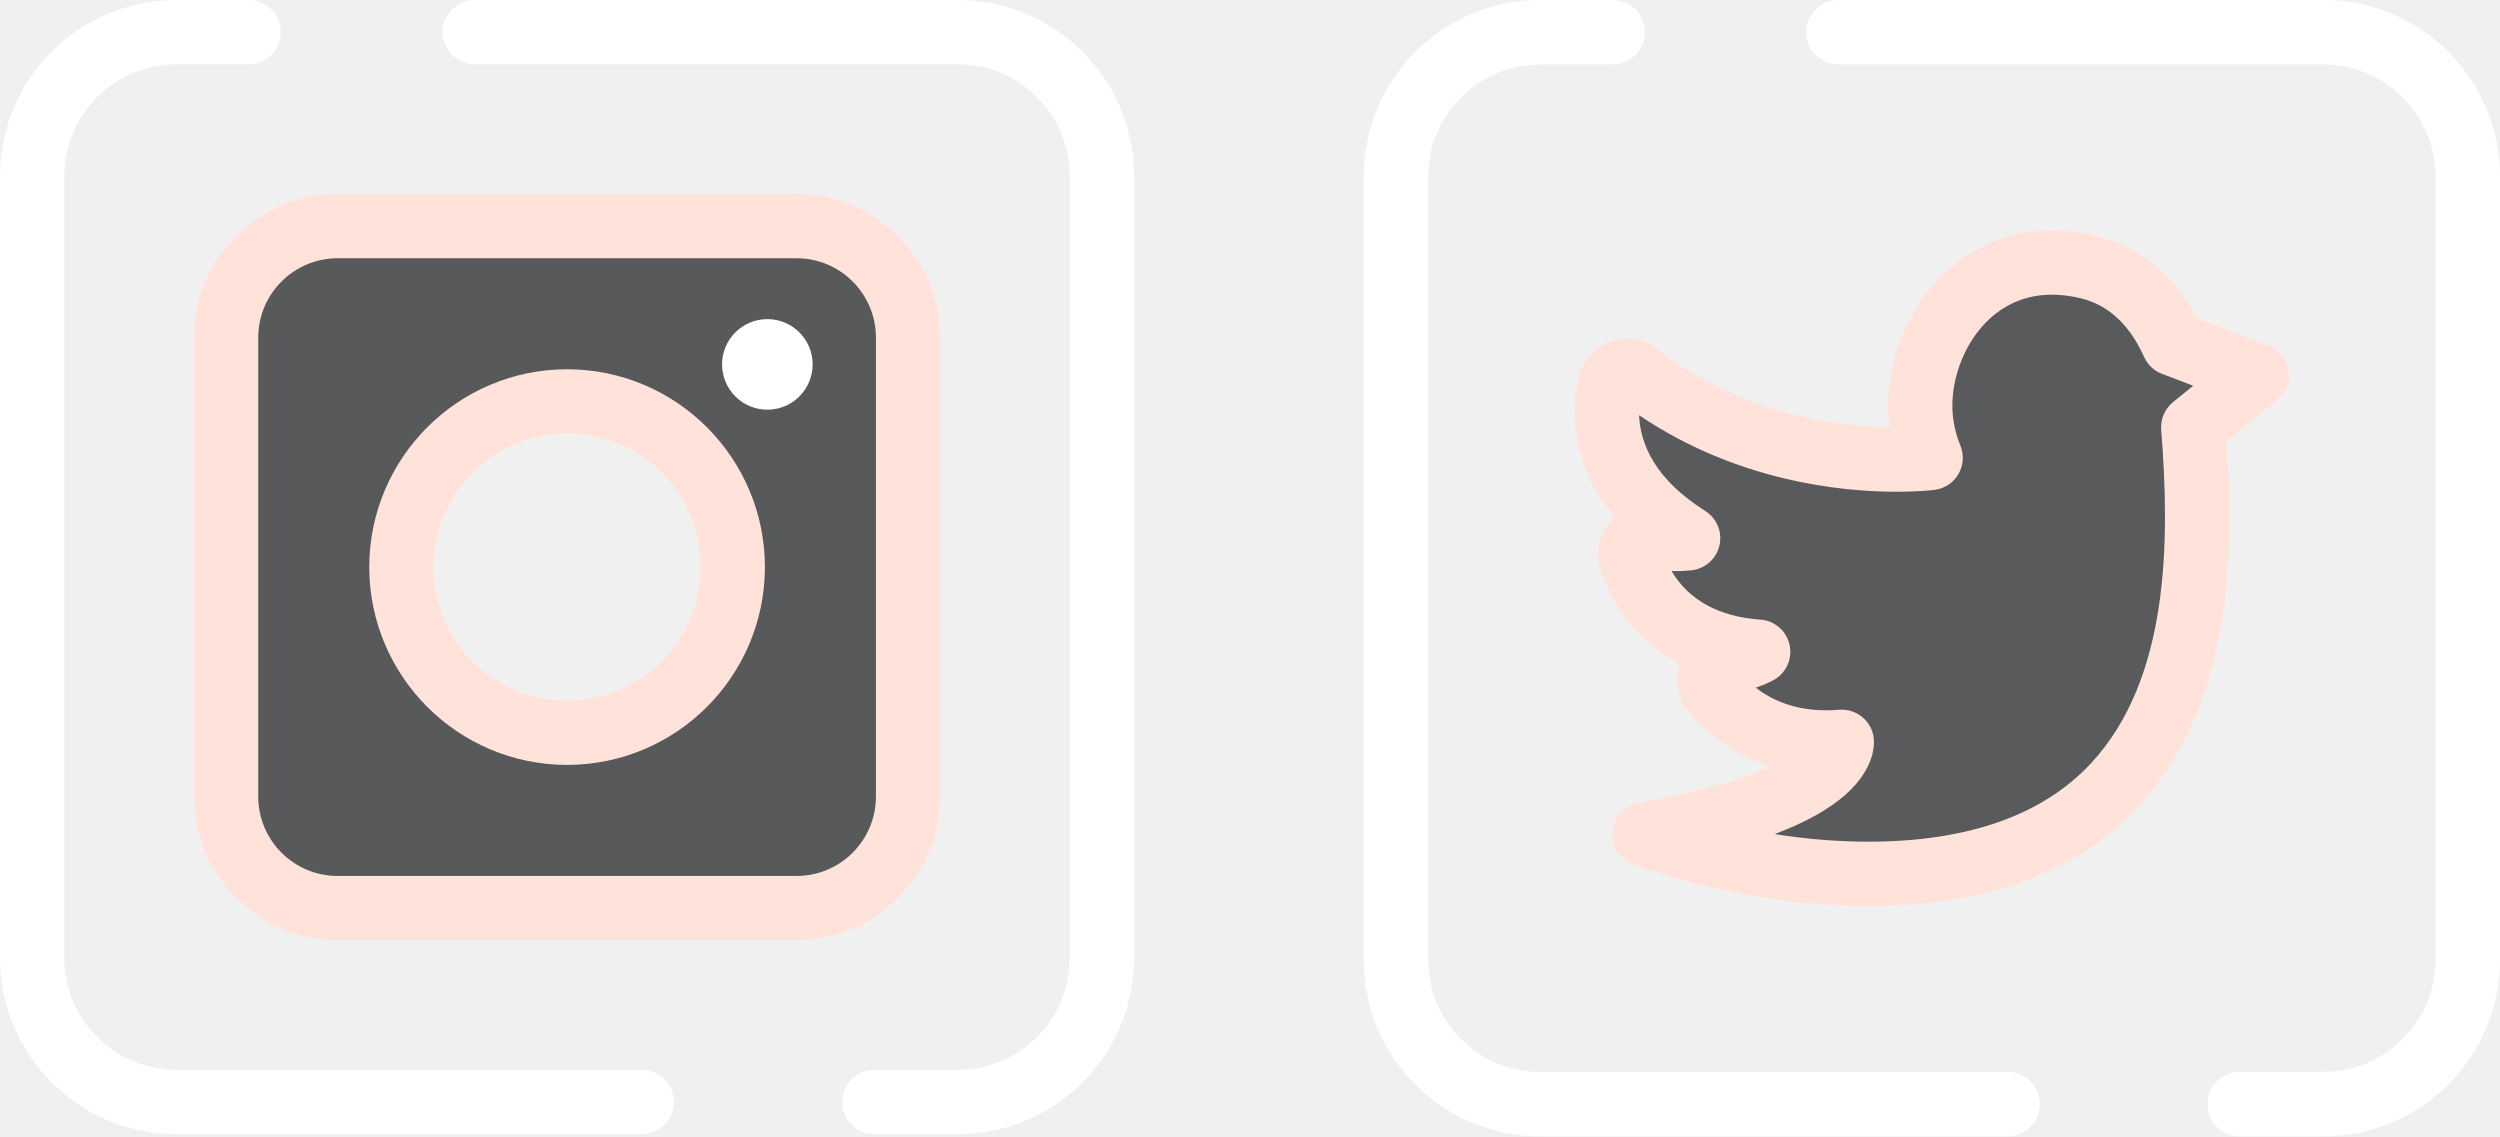
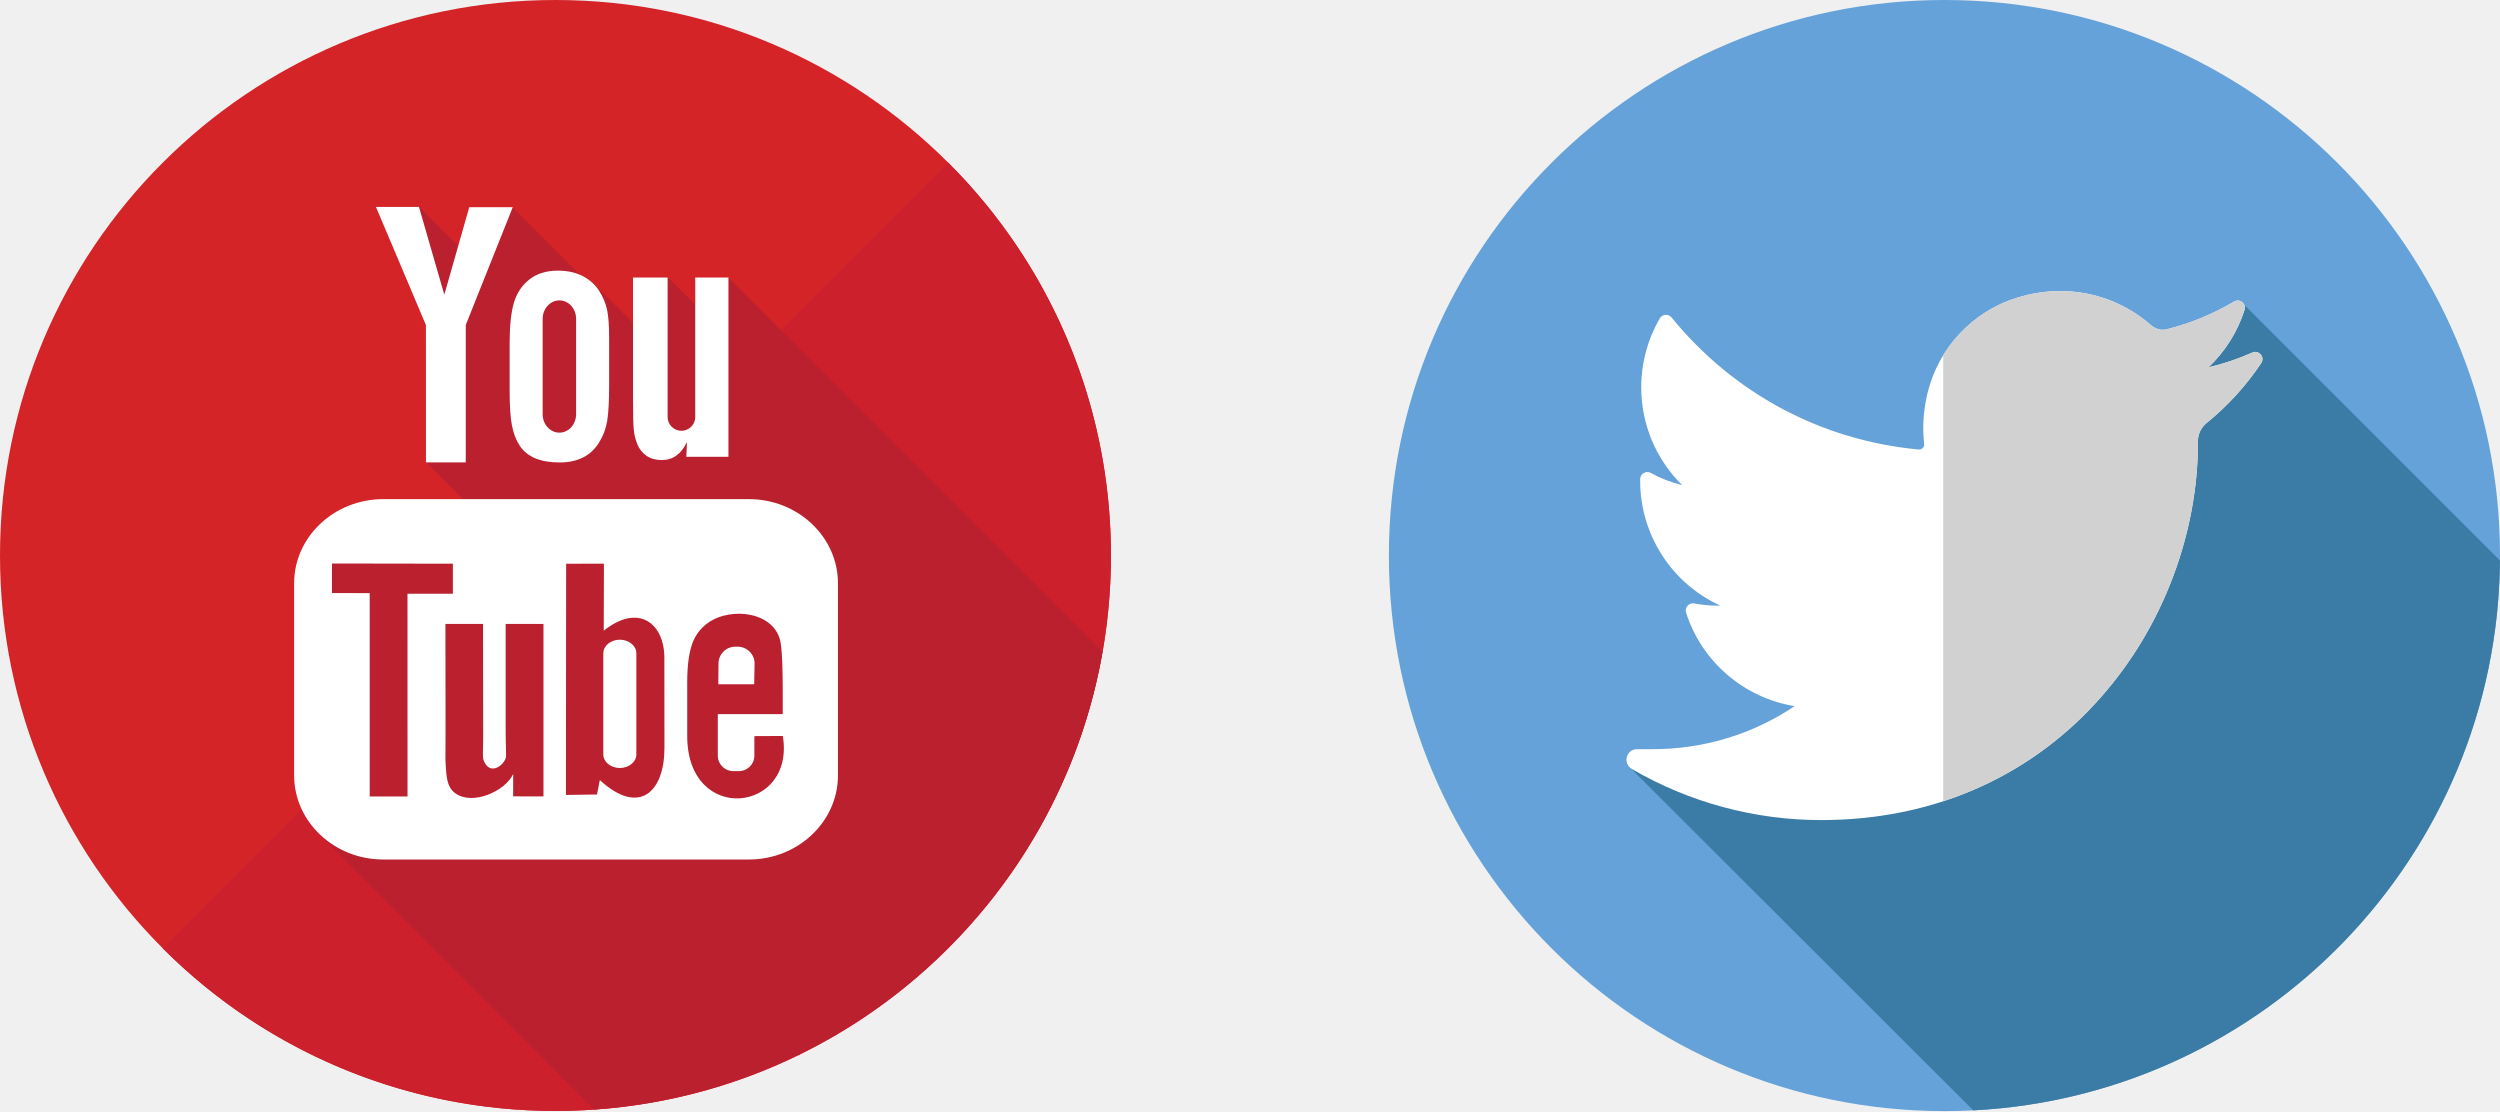
- <svg xmlns="http://www.w3.org/2000/svg" width="88" height="40" viewBox="0 0 88 40">
-   <g fill="none" fill-rule="evenodd">
-     <path d="M81.786 40h-2.95a1.135 1.135 0 1 1 0-2.27h2.95a3.95 3.95 0 0 0 3.945-3.944V6.214a3.95 3.95 0 0 0-3.945-3.945H64.747a1.135 1.135 0 1 1 0-2.269h17.04A6.22 6.22 0 0 1 88 6.214v27.572A6.22 6.22 0 0 1 81.786 40zm-11.154 0H54.214A6.22 6.22 0 0 1 48 33.786V6.214A6.22 6.22 0 0 1 54.214 0h2.553a1.135 1.135 0 1 1 0 2.27h-2.553a3.95 3.95 0 0 0-3.945 3.944v27.572a3.95 3.95 0 0 0 3.945 3.945h16.418a1.135 1.135 0 1 1 0 2.269z" fill="#FFF" />
-     <path d="M79.441 13.217L76.506 12.1c-.622-1.392-1.637-2.387-3.038-2.713-4.1-.953-6.262 2.893-5.821 5.63.062.386.166.755.309 1.102-.367.044-5.721.6-10.323-2.946a.618.618 0 0 0-.98.377c-.253 1.254-.188 3.536 2.768 5.397 0 0-.586.07-1.316-.045a.62.62 0 0 0-.687.815c.414 1.202 1.524 3.02 4.469 3.227 0 0-.428.246-1.205.371a.618.618 0 0 0-.383.997c.703.868 2.102 2.004 4.53 1.804 0 0 .173 2.01-6.945 3.252 0 0 3.577 1.395 7.867 1.395 11.902 0 11.908-9.949 11.454-15.725l2.236-1.82z" fill="#595A5B" />
-     <path d="M65.751 31.897c-2.329 0-4.446-.397-5.811-.73a25 25 0 0 1-1.781-.503c-.783-.254-1.348-.438-1.407-1.211a1.134 1.134 0 0 1 .937-1.203c2.294-.4 3.723-.865 4.61-1.27a5.956 5.956 0 0 1-2.882-1.955 1.755 1.755 0 0 1-.297-1.659c-1.682-.866-2.442-2.312-2.775-3.28a1.758 1.758 0 0 1 .484-1.876c-1.618-1.939-1.476-3.958-1.29-4.885.166-.82.89-1.414 1.725-1.414.386 0 .753.125 1.061.363 2.979 2.295 6.304 2.729 8.178 2.764-.226-1.72.343-3.613 1.505-4.976a5.468 5.468 0 0 1 4.22-1.958c.486 0 .99.06 1.497.177 1.55.36 2.789 1.365 3.604 2.918l2.516.959a1.135 1.135 0 0 1 .312 1.94l-1.777 1.446c.288 4.246.108 9.382-3.1 12.852-2.147 2.323-5.353 3.5-9.529 3.5zm-3.283-2.537a21.24 21.24 0 0 0 3.283.268c3.517 0 6.163-.933 7.864-2.773 2.761-2.988 2.765-7.837 2.46-11.729-.03-.371.125-.733.414-.969l.712-.579-1.099-.419a1.135 1.135 0 0 1-.632-.597c-.511-1.145-1.271-1.841-2.259-2.07a4.362 4.362 0 0 0-.983-.12c-1.243 0-2.041.632-2.492 1.16-.767.9-1.147 2.197-.97 3.303.048.294.128.581.24.853a1.134 1.134 0 0 1-.916 1.556c-.127.016-.6.066-1.323.066-1.956 0-5.622-.365-9.071-2.694.043 1.026.568 2.26 2.329 3.37a1.135 1.135 0 0 1-.469 2.086 5.293 5.293 0 0 1-.719.029c.618 1.032 1.667 1.607 3.13 1.71a1.135 1.135 0 0 1 .485 2.115c-.06.035-.283.156-.65.28.56.435 1.361.797 2.474.797.15 0 .304-.006.46-.019.622-.051 1.17.41 1.223 1.033.023.263 0 1.192-1.237 2.154-.564.438-1.317.835-2.254 1.189z" fill="#FFE3DB" />
-     <path d="M30.776 39.922a1.132 1.132 0 0 1 0-2.265h2.944a3.941 3.941 0 0 0 3.937-3.937V6.202a3.941 3.941 0 0 0-3.937-3.937H16.715a1.132 1.132 0 0 1 0-2.265H33.72a6.209 6.209 0 0 1 6.202 6.202V33.72a6.209 6.209 0 0 1-6.202 6.202h-2.944zm-8.188 0H6.202A6.209 6.209 0 0 1 0 33.72V6.202A6.209 6.209 0 0 1 6.202 0H8.75a1.132 1.132 0 0 1 0 2.265H6.202a3.941 3.941 0 0 0-3.937 3.937V33.72a3.941 3.941 0 0 0 3.937 3.937h16.386a1.132 1.132 0 0 1 0 2.265z" fill="#FFF" />
-     <path d="M28.039 7.958H11.883a3.926 3.926 0 0 0-3.926 3.925V28.04a3.926 3.926 0 0 0 3.926 3.926H28.04a3.926 3.926 0 0 0 3.926-3.926V11.883a3.925 3.925 0 0 0-3.926-3.925zM19.96 25.792a5.83 5.83 0 1 1 0-11.662 5.83 5.83 0 0 1 0 11.662z" stroke="#FFF" fill="#58595A" />
-     <g transform="translate(6.784 6.784)">
-       <path d="M21.255 26.313H5.1a5.064 5.064 0 0 1-5.058-5.058V5.1A5.064 5.064 0 0 1 5.1.04h16.155a5.064 5.064 0 0 1 5.058 5.06v16.155a5.064 5.064 0 0 1-5.058 5.058zM5.1 2.306A2.796 2.796 0 0 0 2.306 5.1v16.155A2.796 2.796 0 0 0 5.1 24.05h16.155a2.796 2.796 0 0 0 2.794-2.794V5.1a2.796 2.796 0 0 0-2.794-2.794H5.1zm8.077 17.835a6.971 6.971 0 0 1-6.963-6.964 6.971 6.971 0 0 1 6.963-6.963 6.971 6.971 0 0 1 6.964 6.963 6.971 6.971 0 0 1-6.964 6.964zm0-11.662a4.704 4.704 0 0 0-4.698 4.698 4.704 4.704 0 0 0 4.698 4.699 4.704 4.704 0 0 0 4.699-4.699 4.704 4.704 0 0 0-4.699-4.698z" fill="#FFE3DB" />
-       <ellipse fill="#FFF" cx="20.227" cy="6.043" rx="1.594" ry="1.594" />
+ <svg xmlns="http://www.w3.org/2000/svg" width="90px" height="40px" viewBox="0 0 90 40" version="1.1">
+   <defs />
+   <g id="Page-1" stroke="none" stroke-width="1" fill="none" fill-rule="evenodd">
+     <g id="Artboard" fill-rule="nonzero">
+       <g id="002-twitter" transform="translate(50, 0)">
+         <circle id="Oval" fill="#65A2D9" cx="20" cy="20" r="20" />
+         <path d="M30.704,10.885 C28.618,12.695 26.544,14.281 24.848,16.498 C20.678,21.527 15.582,28.662 8.646,27.599 L21.038,39.973 C31.542,39.436 39.905,30.794 39.998,20.178 L30.704,10.885 Z" id="Shape" fill="#3A7CA5" />
+         <path d="M31.084,12.693 C30.575,12.919 30.047,13.097 29.505,13.225 C30.102,12.658 30.551,11.948 30.804,11.156 C30.877,10.93 30.631,10.735 30.427,10.856 C29.673,11.303 28.861,11.638 28.013,11.853 C27.964,11.865 27.914,11.872 27.863,11.872 C27.708,11.872 27.558,11.814 27.44,11.71 C26.538,10.915 25.378,10.478 24.174,10.478 C23.652,10.478 23.126,10.559 22.61,10.719 C21.009,11.215 19.774,12.536 19.387,14.165 C19.241,14.775 19.202,15.387 19.27,15.982 C19.277,16.051 19.245,16.098 19.225,16.121 C19.19,16.16 19.141,16.182 19.089,16.182 C19.084,16.182 19.077,16.182 19.072,16.182 C15.568,15.856 12.409,14.168 10.176,11.429 C10.062,11.289 9.843,11.306 9.753,11.462 C9.315,12.212 9.084,13.07 9.084,13.943 C9.084,15.281 9.622,16.543 10.556,17.462 C10.163,17.369 9.783,17.222 9.43,17.026 C9.259,16.931 9.049,17.053 9.046,17.249 C9.022,19.237 10.186,21.006 11.93,21.802 C11.894,21.803 11.859,21.803 11.824,21.803 C11.548,21.803 11.268,21.777 10.992,21.724 C10.8,21.687 10.638,21.87 10.698,22.056 C11.264,23.823 12.785,25.125 14.606,25.421 C13.095,26.435 11.335,26.97 9.504,26.97 L8.934,26.97 C8.757,26.97 8.609,27.085 8.564,27.255 C8.52,27.423 8.601,27.6 8.751,27.687 C10.815,28.888 13.168,29.523 15.559,29.523 C17.651,29.523 19.609,29.108 21.376,28.288 C22.997,27.538 24.429,26.465 25.633,25.099 C26.755,23.826 27.632,22.358 28.24,20.733 C28.819,19.185 29.126,17.533 29.126,15.956 L29.126,15.88 C29.126,15.627 29.24,15.389 29.44,15.226 C30.198,14.611 30.859,13.886 31.403,13.072 C31.547,12.858 31.32,12.588 31.084,12.693 L31.084,12.693 Z" id="Shape" fill="#FFFFFF" />
+         <path d="M31.084,12.693 C30.575,12.919 30.047,13.097 29.505,13.225 C30.102,12.658 30.551,11.948 30.804,11.156 C30.877,10.93 30.631,10.735 30.427,10.856 C29.673,11.303 28.861,11.638 28.013,11.853 C27.964,11.865 27.914,11.872 27.863,11.872 C27.708,11.872 27.558,11.814 27.44,11.71 C26.538,10.915 25.378,10.478 24.174,10.478 C23.653,10.478 23.127,10.559 22.61,10.719 C21.491,11.066 20.552,11.817 19.955,12.793 L19.955,28.846 C20.441,28.687 20.915,28.502 21.377,28.288 C22.997,27.538 24.43,26.464 25.633,25.099 C26.755,23.826 27.632,22.358 28.24,20.733 C28.82,19.185 29.126,17.532 29.126,15.955 L29.126,15.88 C29.126,15.627 29.24,15.389 29.44,15.226 C30.199,14.61 30.859,13.886 31.403,13.072 C31.547,12.858 31.32,12.588 31.084,12.693 Z" id="Shape" fill="#D1D1D1" />
+       </g>
+       <g id="006-youtube">
+         <circle id="Oval" fill="#D42428" cx="19.997" cy="19.997" r="19.997" />
+         <path d="M34.137,5.855 C41.946,13.665 41.947,26.327 34.137,34.137 C26.327,41.946 13.665,41.947 5.855,34.137 L34.137,5.855 Z" id="Shape" fill="#CC202D" />
+         <path d="M39.69,23.457 L26.231,9.999 L25.146,11.084 L24.06,9.999 L22.871,11.189 L23.67,11.988 L23.409,12.249 L21.337,10.176 L21.248,10.265 L18.456,7.473 L17.266,8.663 L17.591,8.988 L17.113,9.466 L15.1,7.453 L14.266,8.288 L16.228,13.014 L15.344,16.642 L17.761,19.059 L11.649,19.486 L11.557,30.091 L21.391,39.938 C30.606,39.283 38.13,32.391 39.69,23.457 Z" id="Shape" fill="#BA202E" />
+         <path d="M27.15,24.634 L25.859,24.634 L25.866,23.885 C25.866,23.552 26.139,23.28 26.473,23.28 L26.556,23.28 C26.89,23.28 27.165,23.552 27.165,23.885 L27.15,24.634 Z M22.313,23.029 C21.986,23.029 21.719,23.249 21.719,23.518 L21.719,27.16 C21.719,27.429 21.986,27.648 22.313,27.648 C22.641,27.648 22.909,27.429 22.909,27.16 L22.909,23.517 C22.909,23.249 22.641,23.029 22.313,23.029 Z M30.166,20.992 L30.166,27.92 C30.166,29.582 28.725,30.942 26.963,30.942 L13.793,30.942 C12.03,30.942 10.589,29.582 10.589,27.92 L10.589,20.992 C10.589,19.33 12.03,17.969 13.793,17.969 L26.963,17.969 C28.725,17.969 30.166,19.33 30.166,20.992 Z M14.671,28.673 L14.67,21.374 L16.303,21.375 L16.303,20.293 L11.951,20.286 L11.951,21.349 L13.309,21.353 L13.309,28.672 L14.671,28.672 L14.671,28.673 L14.671,28.673 Z M19.565,22.462 L18.204,22.462 L18.204,26.359 C18.204,26.923 18.238,27.205 18.202,27.304 C18.091,27.606 17.593,27.927 17.4,27.337 C17.367,27.233 17.396,26.921 17.395,26.385 L17.389,22.461 L16.035,22.461 L16.04,26.323 C16.041,26.915 16.027,27.357 16.045,27.558 C16.078,27.912 16.066,28.325 16.395,28.561 C17.007,29.002 18.181,28.495 18.475,27.864 L18.472,28.669 L19.565,28.67 L19.565,22.462 L19.565,22.462 Z M23.92,26.924 L23.917,23.68 C23.916,22.444 22.991,21.703 21.735,22.704 L21.741,20.292 L20.381,20.294 L20.374,28.618 L21.492,28.602 L21.594,28.083 C23.024,29.395 23.922,28.496 23.92,26.924 Z M28.181,26.495 L27.159,26.5 C27.159,26.541 27.158,26.587 27.157,26.638 L27.157,27.208 C27.157,27.513 26.905,27.761 26.599,27.761 L26.399,27.761 C26.093,27.761 25.841,27.513 25.841,27.208 L25.841,27.145 L25.841,26.518 L25.841,25.709 L28.178,25.709 L28.178,24.83 C28.178,24.187 28.162,23.544 28.109,23.177 C27.942,22.014 26.31,21.83 25.485,22.425 C25.226,22.611 25.029,22.859 24.913,23.194 C24.797,23.529 24.74,23.985 24.74,24.565 L24.74,26.499 C24.741,29.714 28.646,29.26 28.181,26.495 Z M22.945,15.994 C23.015,16.165 23.123,16.303 23.272,16.408 C23.418,16.51 23.605,16.562 23.829,16.562 C24.025,16.562 24.199,16.509 24.35,16.399 C24.501,16.29 24.629,16.128 24.732,15.911 L24.707,16.445 L26.224,16.445 L26.224,9.992 L25.029,9.992 L25.029,15.014 C25.029,15.286 24.805,15.509 24.531,15.509 C24.259,15.509 24.034,15.286 24.034,15.014 L24.034,9.992 L22.788,9.992 L22.788,14.344 C22.788,14.899 22.797,15.269 22.814,15.456 C22.832,15.642 22.875,15.821 22.945,15.994 Z M18.347,12.349 C18.347,11.73 18.398,11.246 18.501,10.898 C18.604,10.55 18.79,10.27 19.058,10.06 C19.327,9.848 19.67,9.743 20.087,9.743 C20.438,9.743 20.739,9.812 20.991,9.946 C21.242,10.082 21.438,10.258 21.572,10.476 C21.71,10.694 21.803,10.918 21.854,11.148 C21.905,11.38 21.929,11.732 21.929,12.204 L21.929,13.837 C21.929,14.435 21.905,14.875 21.859,15.155 C21.813,15.436 21.714,15.696 21.561,15.939 C21.409,16.18 21.213,16.361 20.976,16.475 C20.736,16.592 20.463,16.649 20.152,16.649 C19.807,16.649 19.515,16.601 19.276,16.501 C19.035,16.402 18.849,16.252 18.716,16.054 C18.582,15.855 18.488,15.612 18.432,15.33 C18.374,15.048 18.347,14.624 18.347,14.058 L18.347,12.349 L18.347,12.349 L18.347,12.349 Z M19.535,14.913 C19.535,15.278 19.807,15.576 20.138,15.576 C20.469,15.576 20.74,15.278 20.74,14.913 L20.74,11.477 C20.74,11.112 20.469,10.814 20.138,10.814 C19.807,10.814 19.535,11.112 19.535,11.477 L19.535,14.913 Z M15.335,16.647 L16.767,16.647 L16.768,11.698 L18.46,7.458 L16.894,7.458 L15.995,10.608 L15.083,7.45 L13.534,7.45 L15.333,11.701 L15.335,16.647 Z" id="Shape" fill="#FFFFFF" />
+       </g>
    </g>
  </g>
</svg>
